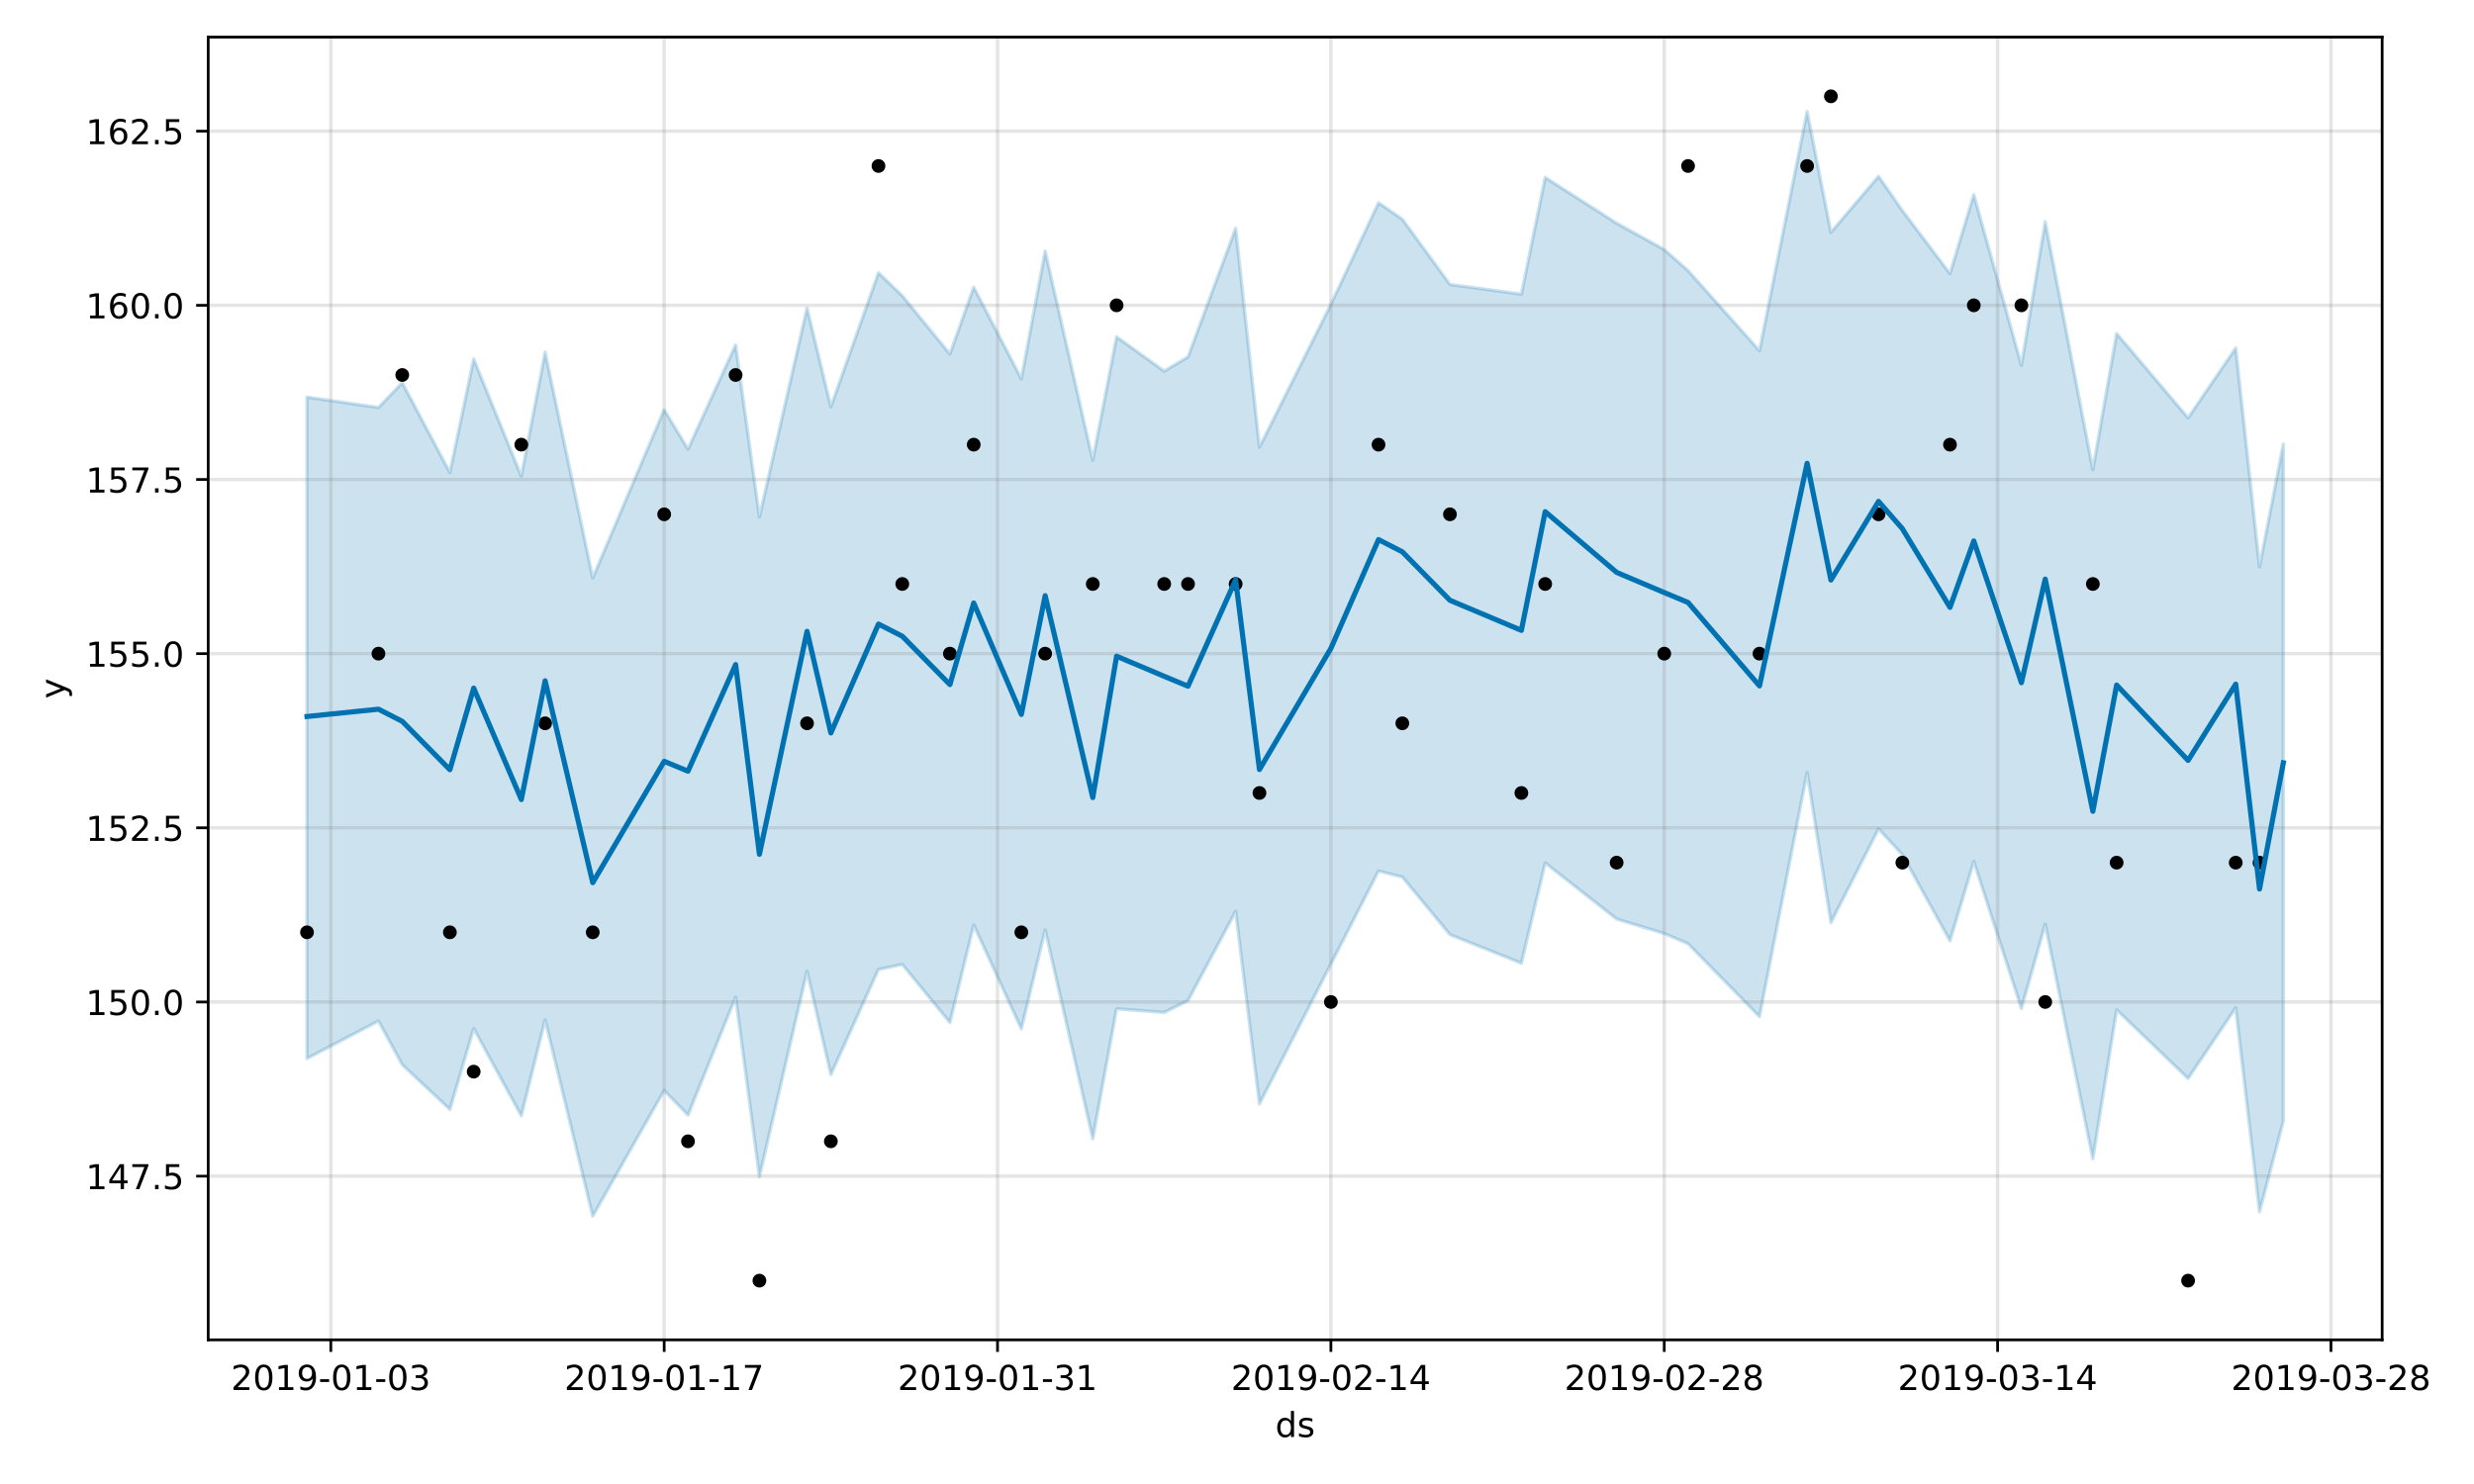
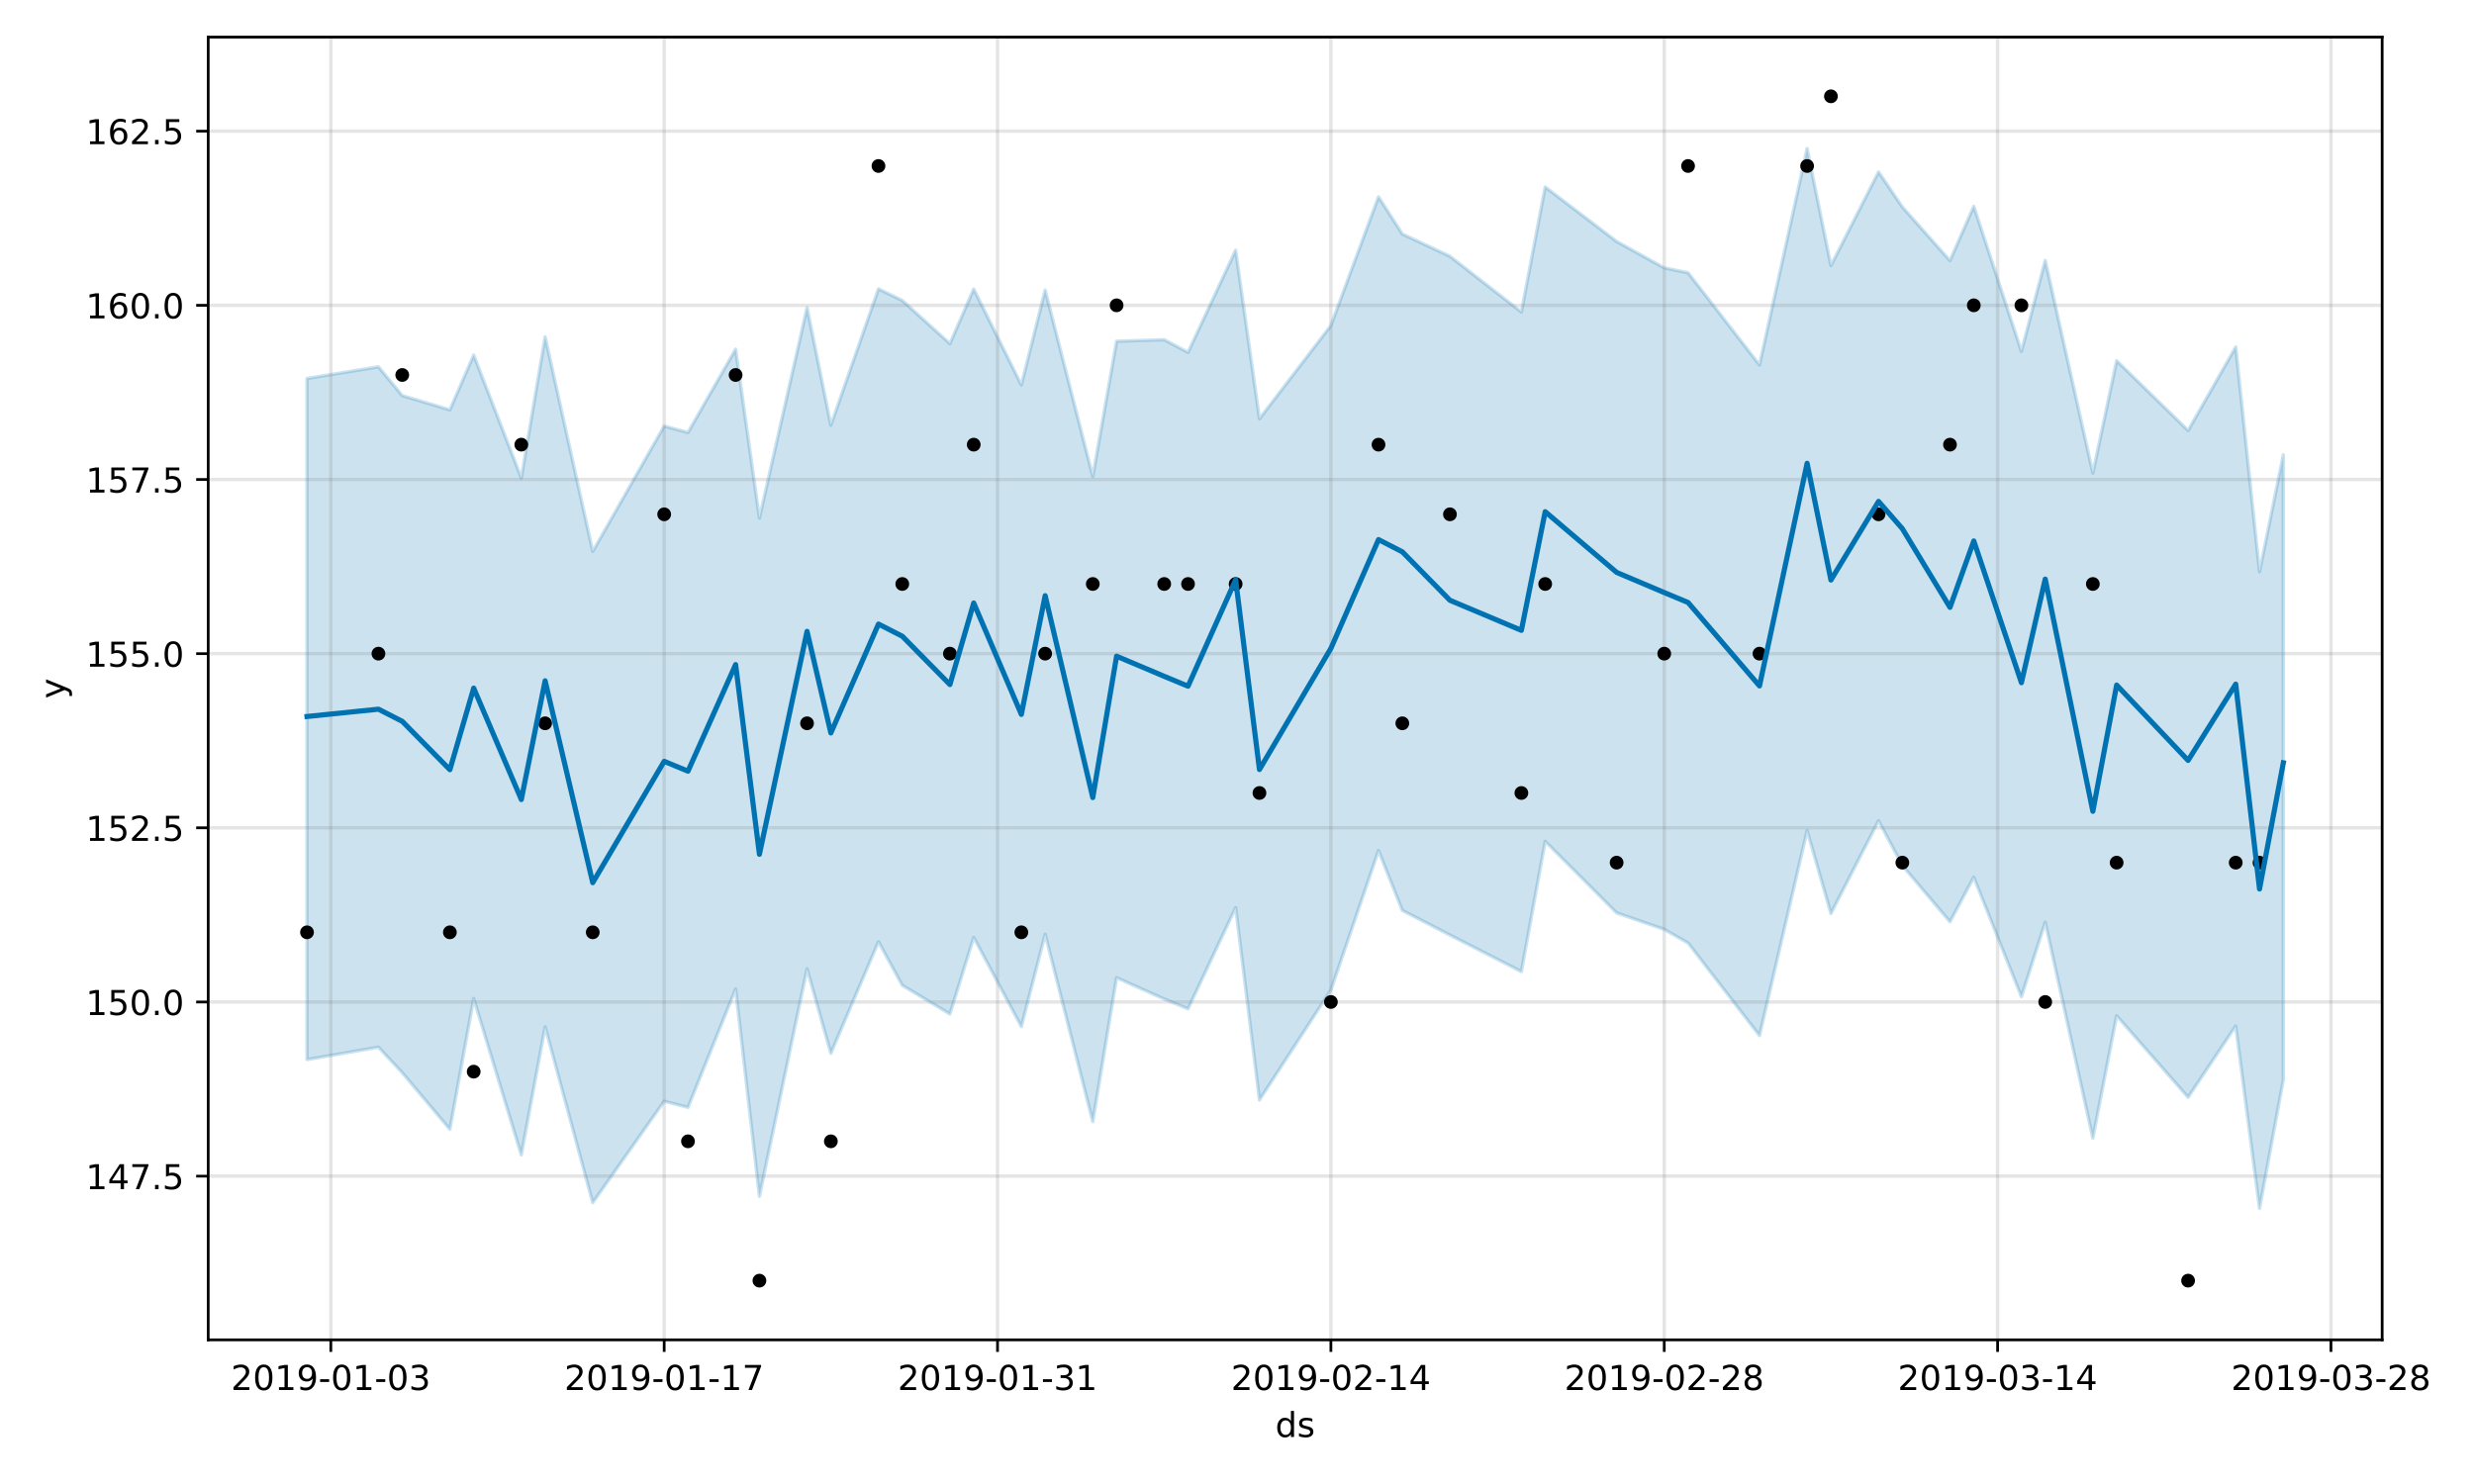
<svg xmlns="http://www.w3.org/2000/svg" xmlns:xlink="http://www.w3.org/1999/xlink" height="432pt" version="1.1" viewBox="0 0 720 432" width="720pt">
  <defs>
    <style type="text/css">
*{stroke-linecap:butt;stroke-linejoin:round;}
  </style>
  </defs>
  <g id="figure_1">
    <g id="patch_1">
      <path d="M 0 432  L 720 432  L 720 0  L 0 0  z " style="fill:#ffffff;" />
    </g>
    <g id="axes_1">
      <g id="patch_2">
        <path d="M 60.59 390.04  L 693.27 390.04  L 693.27 10.8  L 60.59 10.8  z " style="fill:#ffffff;" />
      </g>
      <g id="PolyCollection_1">
        <defs>
-           <path d="M 89.348 -316.399  L 89.348 -123.868  L 110.137 -134.765  L 117.067 -122.046  L 130.926 -109.038  L 137.856 -132.565  L 151.715 -107.191  L 158.645 -135.071  L 172.504 -77.972  L 193.293 -114.544  L 200.223 -107.393  L 214.083 -141.718  L 221.012 -89.439  L 234.872 -149.233  L 241.801 -119.183  L 255.661 -149.791  L 262.59 -151.239  L 276.45 -134.322  L 283.379 -162.714  L 297.239 -132.503  L 304.168 -161.291  L 318.028 -100.505  L 324.957 -138.327  L 338.817 -137.265  L 345.747 -140.708  L 359.606 -166.671  L 366.536 -110.653  L 387.325 -151.355  L 401.184 -178.431  L 408.114 -176.694  L 421.973 -159.921  L 442.762 -151.604  L 449.692 -180.788  L 470.481 -164.459  L 484.34 -160.237  L 491.27 -157.258  L 512.059 -136.053  L 525.918 -207.089  L 532.848 -163.437  L 546.707 -190.7  L 553.637 -183.188  L 567.496 -158.121  L 574.426 -181.217  L 588.285 -138.423  L 595.215 -162.91  L 609.075 -94.684  L 616.004 -138.008  L 636.793 -118.043  L 650.653 -138.607  L 657.582 -79.245  L 664.512 -105.623  L 664.512 -302.734  L 664.512 -302.734  L 657.582 -267.007  L 650.653 -330.679  L 636.793 -310.363  L 616.004 -334.909  L 609.075 -295.303  L 595.215 -367.425  L 588.285 -325.682  L 574.426 -375.33  L 567.496 -352.355  L 553.637 -370.701  L 546.707 -380.679  L 532.848 -364.369  L 525.918 -399.516  L 512.059 -329.924  L 491.27 -353.219  L 484.34 -359.346  L 470.481 -367.021  L 449.692 -380.342  L 442.762 -346.377  L 421.973 -349.2  L 408.114 -368.196  L 401.184 -372.969  L 387.325 -343.395  L 366.536 -301.845  L 359.606 -365.527  L 345.747 -328.109  L 338.817 -323.979  L 324.957 -333.934  L 318.028 -298.014  L 304.168 -358.898  L 297.239 -321.734  L 283.379 -348.391  L 276.45 -328.948  L 262.59 -345.892  L 255.661 -352.579  L 241.801 -313.588  L 234.872 -342.33  L 221.012 -281.526  L 214.083 -331.578  L 200.223 -301.247  L 193.293 -312.731  L 172.504 -263.769  L 158.645 -329.467  L 151.715 -293.385  L 137.856 -327.493  L 130.926 -294.458  L 117.067 -320.59  L 110.137 -313.381  L 89.348 -316.399  z " id="md6e905d0b8" style="stroke:#0072b2;stroke-opacity:0.2;" />
+           <path d="M 89.348 -321.834  L 89.348 -123.555  L 110.137 -127.157  L 117.067 -119.711  L 130.926 -103.255  L 137.856 -141.309  L 151.715 -95.815  L 158.645 -133.072  L 172.504 -81.889  L 193.293 -111.417  L 200.223 -109.634  L 214.083 -144.087  L 221.012 -83.727  L 234.872 -149.977  L 241.801 -125.369  L 255.661 -157.849  L 262.59 -145.161  L 276.45 -136.818  L 283.379 -159.115  L 297.239 -133.158  L 304.168 -160.024  L 318.028 -105.511  L 324.957 -147.381  L 338.817 -141.178  L 345.747 -138.33  L 359.606 -167.777  L 366.536 -111.789  L 387.325 -143.791  L 401.184 -184.388  L 408.114 -166.972  L 421.973 -159.801  L 442.762 -149.166  L 449.692 -187.067  L 470.481 -166.253  L 484.34 -161.441  L 491.27 -157.484  L 512.059 -130.545  L 525.918 -190.191  L 532.848 -166.07  L 546.707 -193.082  L 553.637 -180.044  L 567.496 -163.663  L 574.426 -176.615  L 588.285 -141.864  L 595.215 -163.531  L 609.075 -100.689  L 616.004 -136.311  L 636.793 -112.569  L 650.653 -133.327  L 657.582 -80.232  L 664.512 -117.671  L 664.512 -299.591  L 664.512 -299.591  L 657.582 -265.553  L 650.653 -330.979  L 636.793 -306.689  L 616.004 -326.985  L 609.075 -294.28  L 595.215 -356.189  L 588.285 -329.71  L 574.426 -371.941  L 567.496 -356.137  L 553.637 -371.743  L 546.707 -381.95  L 532.848 -354.673  L 525.918 -388.755  L 512.059 -325.764  L 491.27 -352.599  L 484.34 -354.022  L 470.481 -361.706  L 449.692 -377.572  L 442.762 -341.181  L 421.973 -357.388  L 408.114 -363.872  L 401.184 -374.698  L 387.325 -337.244  L 366.536 -310.104  L 359.606 -359.151  L 345.747 -329.432  L 338.817 -333.106  L 324.957 -332.673  L 318.028 -293.31  L 304.168 -347.55  L 297.239 -319.946  L 283.379 -347.862  L 276.45 -331.96  L 262.59 -344.528  L 255.661 -347.898  L 241.801 -308.219  L 234.872 -342.423  L 221.012 -281.179  L 214.083 -330.353  L 200.223 -306.106  L 193.293 -307.964  L 172.504 -271.488  L 158.645 -333.944  L 151.715 -292.868  L 137.856 -328.651  L 130.926 -312.693  L 117.067 -316.836  L 110.137 -325.225  L 89.348 -321.834  z " id="me1fdf5ed19" style="stroke:#0072b2;stroke-opacity:0.2;" />
        </defs>
-         <g clip-path="url(#pd1af443661)">
-           <use style="fill:#0072b2;fill-opacity:0.2;stroke:#0072b2;stroke-opacity:0.2;" x="0" xlink:href="#md6e905d0b8" y="432" />
+         <g clip-path="url(#pcb56def4db)">
+           <use style="fill:#0072b2;fill-opacity:0.2;stroke:#0072b2;stroke-opacity:0.2;" x="0" xlink:href="#me1fdf5ed19" y="432" />
        </g>
      </g>
      <g id="matplotlib.axis_1">
        <g id="xtick_1">
          <g id="line2d_1">
-             <path clip-path="url(#pd1af443661)" d="M 96.278 390.04  L 96.278 10.8  " style="fill:none;stroke:#808080;stroke-linecap:square;stroke-opacity:0.2;" />
+             <path clip-path="url(#pcb56def4db)" d="M 96.278 390.04  L 96.278 10.8  " style="fill:none;stroke:#808080;stroke-linecap:square;stroke-opacity:0.2;" />
          </g>
          <g id="line2d_2">
            <defs>
-               <path d="M 0 0  L 0 3.5  " id="m5d577ff1df" style="stroke:#000000;stroke-width:0.8;" />
-             </defs>
-             <g>
-               <use style="stroke:#000000;stroke-width:0.8;" x="96.278" xlink:href="#m5d577ff1df" y="390.04" />
+               <path d="M 0 0  L 0 3.5  " id="m08b18b4dc9" style="stroke:#000000;stroke-width:0.8;" />
+             </defs>
+             <g>
+               <use style="stroke:#000000;stroke-width:0.8;" x="96.278" xlink:href="#m08b18b4dc9" y="390.04" />
            </g>
          </g>
          <g id="text_1">
            <defs>
              <path d="M 19.188 8.297  L 53.609 8.297  L 53.609 0  L 7.328 0  L 7.328 8.297  Q 12.938 14.109 22.625 23.891  Q 32.328 33.688 34.812 36.531  Q 39.547 41.844 41.422 45.531  Q 43.312 49.219 43.312 52.781  Q 43.312 58.594 39.234 62.25  Q 35.156 65.922 28.609 65.922  Q 23.969 65.922 18.812 64.312  Q 13.672 62.703 7.812 59.422  L 7.812 69.391  Q 13.766 71.781 18.938 73  Q 24.125 74.219 28.422 74.219  Q 39.75 74.219 46.484 68.547  Q 53.219 62.891 53.219 53.422  Q 53.219 48.922 51.531 44.891  Q 49.859 40.875 45.406 35.406  Q 44.188 33.984 37.641 27.219  Q 31.109 20.453 19.188 8.297  z " id="DejaVuSans-50" />
              <path d="M 31.781 66.406  Q 24.172 66.406 20.328 58.906  Q 16.5 51.422 16.5 36.375  Q 16.5 21.391 20.328 13.891  Q 24.172 6.391 31.781 6.391  Q 39.453 6.391 43.281 13.891  Q 47.125 21.391 47.125 36.375  Q 47.125 51.422 43.281 58.906  Q 39.453 66.406 31.781 66.406  z M 31.781 74.219  Q 44.047 74.219 50.516 64.516  Q 56.984 54.828 56.984 36.375  Q 56.984 17.969 50.516 8.266  Q 44.047 -1.422 31.781 -1.422  Q 19.531 -1.422 13.062 8.266  Q 6.594 17.969 6.594 36.375  Q 6.594 54.828 13.062 64.516  Q 19.531 74.219 31.781 74.219  z " id="DejaVuSans-48" />
              <path d="M 12.406 8.297  L 28.516 8.297  L 28.516 63.922  L 10.984 60.406  L 10.984 69.391  L 28.422 72.906  L 38.281 72.906  L 38.281 8.297  L 54.391 8.297  L 54.391 0  L 12.406 0  z " id="DejaVuSans-49" />
              <path d="M 10.984 1.516  L 10.984 10.5  Q 14.703 8.734 18.5 7.812  Q 22.312 6.891 25.984 6.891  Q 35.75 6.891 40.891 13.453  Q 46.047 20.016 46.781 33.406  Q 43.953 29.203 39.594 26.953  Q 35.25 24.703 29.984 24.703  Q 19.047 24.703 12.672 31.312  Q 6.297 37.938 6.297 49.422  Q 6.297 60.641 12.938 67.422  Q 19.578 74.219 30.609 74.219  Q 43.266 74.219 49.922 64.516  Q 56.594 54.828 56.594 36.375  Q 56.594 19.141 48.406 8.859  Q 40.234 -1.422 26.422 -1.422  Q 22.703 -1.422 18.891 -0.688  Q 15.094 0.047 10.984 1.516  z M 30.609 32.422  Q 37.25 32.422 41.125 36.953  Q 45.016 41.5 45.016 49.422  Q 45.016 57.281 41.125 61.844  Q 37.25 66.406 30.609 66.406  Q 23.969 66.406 20.094 61.844  Q 16.219 57.281 16.219 49.422  Q 16.219 41.5 20.094 36.953  Q 23.969 32.422 30.609 32.422  z " id="DejaVuSans-57" />
              <path d="M 4.891 31.391  L 31.203 31.391  L 31.203 23.391  L 4.891 23.391  z " id="DejaVuSans-45" />
              <path d="M 40.578 39.312  Q 47.656 37.797 51.625 33  Q 55.609 28.219 55.609 21.188  Q 55.609 10.406 48.188 4.484  Q 40.766 -1.422 27.094 -1.422  Q 22.516 -1.422 17.656 -0.516  Q 12.797 0.391 7.625 2.203  L 7.625 11.719  Q 11.719 9.328 16.594 8.109  Q 21.484 6.891 26.812 6.891  Q 36.078 6.891 40.938 10.547  Q 45.797 14.203 45.797 21.188  Q 45.797 27.641 41.281 31.266  Q 36.766 34.906 28.719 34.906  L 20.219 34.906  L 20.219 43.016  L 29.109 43.016  Q 36.375 43.016 40.234 45.922  Q 44.094 48.828 44.094 54.297  Q 44.094 59.906 40.109 62.906  Q 36.141 65.922 28.719 65.922  Q 24.656 65.922 20.016 65.031  Q 15.375 64.156 9.812 62.312  L 9.812 71.094  Q 15.438 72.656 20.344 73.438  Q 25.25 74.219 29.594 74.219  Q 40.828 74.219 47.359 69.109  Q 53.906 64.016 53.906 55.328  Q 53.906 49.266 50.438 45.094  Q 46.969 40.922 40.578 39.312  z " id="DejaVuSans-51" />
            </defs>
            <g transform="translate(67.22006 404.6384)scale(0.1 -0.1)">
              <use xlink:href="#DejaVuSans-50" />
              <use x="63.623" xlink:href="#DejaVuSans-48" />
              <use x="127.246" xlink:href="#DejaVuSans-49" />
              <use x="190.869" xlink:href="#DejaVuSans-57" />
              <use x="254.492" xlink:href="#DejaVuSans-45" />
              <use x="290.576" xlink:href="#DejaVuSans-48" />
              <use x="354.199" xlink:href="#DejaVuSans-49" />
              <use x="417.822" xlink:href="#DejaVuSans-45" />
              <use x="453.906" xlink:href="#DejaVuSans-48" />
              <use x="517.529" xlink:href="#DejaVuSans-51" />
            </g>
          </g>
        </g>
        <g id="xtick_2">
          <g id="line2d_3">
-             <path clip-path="url(#pd1af443661)" d="M 193.293 390.04  L 193.293 10.8  " style="fill:none;stroke:#808080;stroke-linecap:square;stroke-opacity:0.2;" />
+             <path clip-path="url(#pcb56def4db)" d="M 193.293 390.04  L 193.293 10.8  " style="fill:none;stroke:#808080;stroke-linecap:square;stroke-opacity:0.2;" />
          </g>
          <g id="line2d_4">
            <g>
-               <use style="stroke:#000000;stroke-width:0.8;" x="193.293" xlink:href="#m5d577ff1df" y="390.04" />
+               <use style="stroke:#000000;stroke-width:0.8;" x="193.293" xlink:href="#m08b18b4dc9" y="390.04" />
            </g>
          </g>
          <g id="text_2">
            <defs>
              <path d="M 8.203 72.906  L 55.078 72.906  L 55.078 68.703  L 28.609 0  L 18.312 0  L 43.219 64.594  L 8.203 64.594  z " id="DejaVuSans-55" />
            </defs>
            <g transform="translate(164.2356 404.6384)scale(0.1 -0.1)">
              <use xlink:href="#DejaVuSans-50" />
              <use x="63.623" xlink:href="#DejaVuSans-48" />
              <use x="127.246" xlink:href="#DejaVuSans-49" />
              <use x="190.869" xlink:href="#DejaVuSans-57" />
              <use x="254.492" xlink:href="#DejaVuSans-45" />
              <use x="290.576" xlink:href="#DejaVuSans-48" />
              <use x="354.199" xlink:href="#DejaVuSans-49" />
              <use x="417.822" xlink:href="#DejaVuSans-45" />
              <use x="453.906" xlink:href="#DejaVuSans-49" />
              <use x="517.529" xlink:href="#DejaVuSans-55" />
            </g>
          </g>
        </g>
        <g id="xtick_3">
          <g id="line2d_5">
-             <path clip-path="url(#pd1af443661)" d="M 290.309 390.04  L 290.309 10.8  " style="fill:none;stroke:#808080;stroke-linecap:square;stroke-opacity:0.2;" />
+             <path clip-path="url(#pcb56def4db)" d="M 290.309 390.04  L 290.309 10.8  " style="fill:none;stroke:#808080;stroke-linecap:square;stroke-opacity:0.2;" />
          </g>
          <g id="line2d_6">
            <g>
-               <use style="stroke:#000000;stroke-width:0.8;" x="290.309" xlink:href="#m5d577ff1df" y="390.04" />
+               <use style="stroke:#000000;stroke-width:0.8;" x="290.309" xlink:href="#m08b18b4dc9" y="390.04" />
            </g>
          </g>
          <g id="text_3">
            <g transform="translate(261.2512 404.6384)scale(0.1 -0.1)">
              <use xlink:href="#DejaVuSans-50" />
              <use x="63.623" xlink:href="#DejaVuSans-48" />
              <use x="127.246" xlink:href="#DejaVuSans-49" />
              <use x="190.869" xlink:href="#DejaVuSans-57" />
              <use x="254.492" xlink:href="#DejaVuSans-45" />
              <use x="290.576" xlink:href="#DejaVuSans-48" />
              <use x="354.199" xlink:href="#DejaVuSans-49" />
              <use x="417.822" xlink:href="#DejaVuSans-45" />
              <use x="453.906" xlink:href="#DejaVuSans-51" />
              <use x="517.529" xlink:href="#DejaVuSans-49" />
            </g>
          </g>
        </g>
        <g id="xtick_4">
          <g id="line2d_7">
-             <path clip-path="url(#pd1af443661)" d="M 387.325 390.04  L 387.325 10.8  " style="fill:none;stroke:#808080;stroke-linecap:square;stroke-opacity:0.2;" />
+             <path clip-path="url(#pcb56def4db)" d="M 387.325 390.04  L 387.325 10.8  " style="fill:none;stroke:#808080;stroke-linecap:square;stroke-opacity:0.2;" />
          </g>
          <g id="line2d_8">
            <g>
-               <use style="stroke:#000000;stroke-width:0.8;" x="387.325" xlink:href="#m5d577ff1df" y="390.04" />
+               <use style="stroke:#000000;stroke-width:0.8;" x="387.325" xlink:href="#m08b18b4dc9" y="390.04" />
            </g>
          </g>
          <g id="text_4">
            <defs>
              <path d="M 37.797 64.312  L 12.891 25.391  L 37.797 25.391  z M 35.203 72.906  L 47.609 72.906  L 47.609 25.391  L 58.016 25.391  L 58.016 17.188  L 47.609 17.188  L 47.609 0  L 37.797 0  L 37.797 17.188  L 4.891 17.188  L 4.891 26.703  z " id="DejaVuSans-52" />
            </defs>
            <g transform="translate(358.2668 404.6384)scale(0.1 -0.1)">
              <use xlink:href="#DejaVuSans-50" />
              <use x="63.623" xlink:href="#DejaVuSans-48" />
              <use x="127.246" xlink:href="#DejaVuSans-49" />
              <use x="190.869" xlink:href="#DejaVuSans-57" />
              <use x="254.492" xlink:href="#DejaVuSans-45" />
              <use x="290.576" xlink:href="#DejaVuSans-48" />
              <use x="354.199" xlink:href="#DejaVuSans-50" />
              <use x="417.822" xlink:href="#DejaVuSans-45" />
              <use x="453.906" xlink:href="#DejaVuSans-49" />
              <use x="517.529" xlink:href="#DejaVuSans-52" />
            </g>
          </g>
        </g>
        <g id="xtick_5">
          <g id="line2d_9">
-             <path clip-path="url(#pd1af443661)" d="M 484.34 390.04  L 484.34 10.8  " style="fill:none;stroke:#808080;stroke-linecap:square;stroke-opacity:0.2;" />
+             <path clip-path="url(#pcb56def4db)" d="M 484.34 390.04  L 484.34 10.8  " style="fill:none;stroke:#808080;stroke-linecap:square;stroke-opacity:0.2;" />
          </g>
          <g id="line2d_10">
            <g>
-               <use style="stroke:#000000;stroke-width:0.8;" x="484.34" xlink:href="#m5d577ff1df" y="390.04" />
+               <use style="stroke:#000000;stroke-width:0.8;" x="484.34" xlink:href="#m08b18b4dc9" y="390.04" />
            </g>
          </g>
          <g id="text_5">
            <defs>
              <path d="M 31.781 34.625  Q 24.75 34.625 20.719 30.859  Q 16.703 27.094 16.703 20.516  Q 16.703 13.922 20.719 10.156  Q 24.75 6.391 31.781 6.391  Q 38.812 6.391 42.859 10.172  Q 46.922 13.969 46.922 20.516  Q 46.922 27.094 42.891 30.859  Q 38.875 34.625 31.781 34.625  z M 21.922 38.812  Q 15.578 40.375 12.031 44.719  Q 8.5 49.078 8.5 55.328  Q 8.5 64.062 14.719 69.141  Q 20.953 74.219 31.781 74.219  Q 42.672 74.219 48.875 69.141  Q 55.078 64.062 55.078 55.328  Q 55.078 49.078 51.531 44.719  Q 48 40.375 41.703 38.812  Q 48.828 37.156 52.797 32.312  Q 56.781 27.484 56.781 20.516  Q 56.781 9.906 50.312 4.234  Q 43.844 -1.422 31.781 -1.422  Q 19.734 -1.422 13.25 4.234  Q 6.781 9.906 6.781 20.516  Q 6.781 27.484 10.781 32.312  Q 14.797 37.156 21.922 38.812  z M 18.312 54.391  Q 18.312 48.734 21.844 45.562  Q 25.391 42.391 31.781 42.391  Q 38.141 42.391 41.719 45.562  Q 45.312 48.734 45.312 54.391  Q 45.312 60.062 41.719 63.234  Q 38.141 66.406 31.781 66.406  Q 25.391 66.406 21.844 63.234  Q 18.312 60.062 18.312 54.391  z " id="DejaVuSans-56" />
            </defs>
            <g transform="translate(455.2824 404.6384)scale(0.1 -0.1)">
              <use xlink:href="#DejaVuSans-50" />
              <use x="63.623" xlink:href="#DejaVuSans-48" />
              <use x="127.246" xlink:href="#DejaVuSans-49" />
              <use x="190.869" xlink:href="#DejaVuSans-57" />
              <use x="254.492" xlink:href="#DejaVuSans-45" />
              <use x="290.576" xlink:href="#DejaVuSans-48" />
              <use x="354.199" xlink:href="#DejaVuSans-50" />
              <use x="417.822" xlink:href="#DejaVuSans-45" />
              <use x="453.906" xlink:href="#DejaVuSans-50" />
              <use x="517.529" xlink:href="#DejaVuSans-56" />
            </g>
          </g>
        </g>
        <g id="xtick_6">
          <g id="line2d_11">
-             <path clip-path="url(#pd1af443661)" d="M 581.356 390.04  L 581.356 10.8  " style="fill:none;stroke:#808080;stroke-linecap:square;stroke-opacity:0.2;" />
+             <path clip-path="url(#pcb56def4db)" d="M 581.356 390.04  L 581.356 10.8  " style="fill:none;stroke:#808080;stroke-linecap:square;stroke-opacity:0.2;" />
          </g>
          <g id="line2d_12">
            <g>
-               <use style="stroke:#000000;stroke-width:0.8;" x="581.356" xlink:href="#m5d577ff1df" y="390.04" />
+               <use style="stroke:#000000;stroke-width:0.8;" x="581.356" xlink:href="#m08b18b4dc9" y="390.04" />
            </g>
          </g>
          <g id="text_6">
            <g transform="translate(552.298 404.6384)scale(0.1 -0.1)">
              <use xlink:href="#DejaVuSans-50" />
              <use x="63.623" xlink:href="#DejaVuSans-48" />
              <use x="127.246" xlink:href="#DejaVuSans-49" />
              <use x="190.869" xlink:href="#DejaVuSans-57" />
              <use x="254.492" xlink:href="#DejaVuSans-45" />
              <use x="290.576" xlink:href="#DejaVuSans-48" />
              <use x="354.199" xlink:href="#DejaVuSans-51" />
              <use x="417.822" xlink:href="#DejaVuSans-45" />
              <use x="453.906" xlink:href="#DejaVuSans-49" />
              <use x="517.529" xlink:href="#DejaVuSans-52" />
            </g>
          </g>
        </g>
        <g id="xtick_7">
          <g id="line2d_13">
-             <path clip-path="url(#pd1af443661)" d="M 678.371 390.04  L 678.371 10.8  " style="fill:none;stroke:#808080;stroke-linecap:square;stroke-opacity:0.2;" />
+             <path clip-path="url(#pcb56def4db)" d="M 678.371 390.04  L 678.371 10.8  " style="fill:none;stroke:#808080;stroke-linecap:square;stroke-opacity:0.2;" />
          </g>
          <g id="line2d_14">
            <g>
-               <use style="stroke:#000000;stroke-width:0.8;" x="678.371" xlink:href="#m5d577ff1df" y="390.04" />
+               <use style="stroke:#000000;stroke-width:0.8;" x="678.371" xlink:href="#m08b18b4dc9" y="390.04" />
            </g>
          </g>
          <g id="text_7">
            <g transform="translate(649.3136 404.6384)scale(0.1 -0.1)">
              <use xlink:href="#DejaVuSans-50" />
              <use x="63.623" xlink:href="#DejaVuSans-48" />
              <use x="127.246" xlink:href="#DejaVuSans-49" />
              <use x="190.869" xlink:href="#DejaVuSans-57" />
              <use x="254.492" xlink:href="#DejaVuSans-45" />
              <use x="290.576" xlink:href="#DejaVuSans-48" />
              <use x="354.199" xlink:href="#DejaVuSans-51" />
              <use x="417.822" xlink:href="#DejaVuSans-45" />
              <use x="453.906" xlink:href="#DejaVuSans-50" />
              <use x="517.529" xlink:href="#DejaVuSans-56" />
            </g>
          </g>
        </g>
        <g id="text_8">
          <defs>
            <path d="M 45.406 46.391  L 45.406 75.984  L 54.391 75.984  L 54.391 0  L 45.406 0  L 45.406 8.203  Q 42.578 3.328 38.25 0.953  Q 33.938 -1.422 27.875 -1.422  Q 17.969 -1.422 11.734 6.484  Q 5.516 14.406 5.516 27.297  Q 5.516 40.188 11.734 48.094  Q 17.969 56 27.875 56  Q 33.938 56 38.25 53.625  Q 42.578 51.266 45.406 46.391  z M 14.797 27.297  Q 14.797 17.391 18.875 11.75  Q 22.953 6.109 30.078 6.109  Q 37.203 6.109 41.297 11.75  Q 45.406 17.391 45.406 27.297  Q 45.406 37.203 41.297 42.844  Q 37.203 48.484 30.078 48.484  Q 22.953 48.484 18.875 42.844  Q 14.797 37.203 14.797 27.297  z " id="DejaVuSans-100" />
            <path d="M 44.281 53.078  L 44.281 44.578  Q 40.484 46.531 36.375 47.5  Q 32.281 48.484 27.875 48.484  Q 21.188 48.484 17.844 46.438  Q 14.5 44.391 14.5 40.281  Q 14.5 37.156 16.891 35.375  Q 19.281 33.594 26.516 31.984  L 29.594 31.297  Q 39.156 29.25 43.188 25.516  Q 47.219 21.781 47.219 15.094  Q 47.219 7.469 41.188 3.016  Q 35.156 -1.422 24.609 -1.422  Q 20.219 -1.422 15.453 -0.562  Q 10.688 0.297 5.422 2  L 5.422 11.281  Q 10.406 8.688 15.234 7.391  Q 20.062 6.109 24.812 6.109  Q 31.156 6.109 34.562 8.281  Q 37.984 10.453 37.984 14.406  Q 37.984 18.062 35.516 20.016  Q 33.062 21.969 24.703 23.781  L 21.578 24.516  Q 13.234 26.266 9.516 29.906  Q 5.812 33.547 5.812 39.891  Q 5.812 47.609 11.281 51.797  Q 16.75 56 26.812 56  Q 31.781 56 36.172 55.266  Q 40.578 54.547 44.281 53.078  z " id="DejaVuSans-115" />
          </defs>
          <g transform="translate(371.1512 418.3166)scale(0.1 -0.1)">
            <use xlink:href="#DejaVuSans-100" />
            <use x="63.477" xlink:href="#DejaVuSans-115" />
          </g>
        </g>
      </g>
      <g id="matplotlib.axis_2">
        <g id="ytick_1">
          <g id="line2d_15">
-             <path clip-path="url(#pd1af443661)" d="M 60.59 342.381  L 693.27 342.381  " style="fill:none;stroke:#808080;stroke-linecap:square;stroke-opacity:0.2;" />
+             <path clip-path="url(#pcb56def4db)" d="M 60.59 342.381  L 693.27 342.381  " style="fill:none;stroke:#808080;stroke-linecap:square;stroke-opacity:0.2;" />
          </g>
          <g id="line2d_16">
            <defs>
-               <path d="M 0 0  L -3.5 0  " id="medc1bf6177" style="stroke:#000000;stroke-width:0.8;" />
-             </defs>
-             <g>
-               <use style="stroke:#000000;stroke-width:0.8;" x="60.59" xlink:href="#medc1bf6177" y="342.381" />
+               <path d="M 0 0  L -3.5 0  " id="m9a78933d19" style="stroke:#000000;stroke-width:0.8;" />
+             </defs>
+             <g>
+               <use style="stroke:#000000;stroke-width:0.8;" x="60.59" xlink:href="#m9a78933d19" y="342.381" />
            </g>
          </g>
          <g id="text_9">
            <defs>
              <path d="M 10.688 12.406  L 21 12.406  L 21 0  L 10.688 0  z " id="DejaVuSans-46" />
              <path d="M 10.797 72.906  L 49.516 72.906  L 49.516 64.594  L 19.828 64.594  L 19.828 46.734  Q 21.969 47.469 24.109 47.828  Q 26.266 48.188 28.422 48.188  Q 40.625 48.188 47.75 41.5  Q 54.891 34.812 54.891 23.391  Q 54.891 11.625 47.562 5.094  Q 40.234 -1.422 26.906 -1.422  Q 22.312 -1.422 17.547 -0.641  Q 12.797 0.141 7.719 1.703  L 7.719 11.625  Q 12.109 9.234 16.797 8.062  Q 21.484 6.891 26.703 6.891  Q 35.156 6.891 40.078 11.328  Q 45.016 15.766 45.016 23.391  Q 45.016 31 40.078 35.438  Q 35.156 39.891 26.703 39.891  Q 22.75 39.891 18.812 39.016  Q 14.891 38.141 10.797 36.281  z " id="DejaVuSans-53" />
            </defs>
            <g transform="translate(24.96187 346.1807)scale(0.1 -0.1)">
              <use xlink:href="#DejaVuSans-49" />
              <use x="63.623" xlink:href="#DejaVuSans-52" />
              <use x="127.246" xlink:href="#DejaVuSans-55" />
              <use x="190.869" xlink:href="#DejaVuSans-46" />
              <use x="222.656" xlink:href="#DejaVuSans-53" />
            </g>
          </g>
        </g>
        <g id="ytick_2">
          <g id="line2d_17">
-             <path clip-path="url(#pd1af443661)" d="M 60.59 291.681  L 693.27 291.681  " style="fill:none;stroke:#808080;stroke-linecap:square;stroke-opacity:0.2;" />
+             <path clip-path="url(#pcb56def4db)" d="M 60.59 291.681  L 693.27 291.681  " style="fill:none;stroke:#808080;stroke-linecap:square;stroke-opacity:0.2;" />
          </g>
          <g id="line2d_18">
            <g>
-               <use style="stroke:#000000;stroke-width:0.8;" x="60.59" xlink:href="#medc1bf6177" y="291.681" />
+               <use style="stroke:#000000;stroke-width:0.8;" x="60.59" xlink:href="#m9a78933d19" y="291.681" />
            </g>
          </g>
          <g id="text_10">
            <g transform="translate(24.96187 295.4802)scale(0.1 -0.1)">
              <use xlink:href="#DejaVuSans-49" />
              <use x="63.623" xlink:href="#DejaVuSans-53" />
              <use x="127.246" xlink:href="#DejaVuSans-48" />
              <use x="190.869" xlink:href="#DejaVuSans-46" />
              <use x="222.656" xlink:href="#DejaVuSans-48" />
            </g>
          </g>
        </g>
        <g id="ytick_3">
          <g id="line2d_19">
-             <path clip-path="url(#pd1af443661)" d="M 60.59 240.98  L 693.27 240.98  " style="fill:none;stroke:#808080;stroke-linecap:square;stroke-opacity:0.2;" />
+             <path clip-path="url(#pcb56def4db)" d="M 60.59 240.98  L 693.27 240.98  " style="fill:none;stroke:#808080;stroke-linecap:square;stroke-opacity:0.2;" />
          </g>
          <g id="line2d_20">
            <g>
-               <use style="stroke:#000000;stroke-width:0.8;" x="60.59" xlink:href="#medc1bf6177" y="240.98" />
+               <use style="stroke:#000000;stroke-width:0.8;" x="60.59" xlink:href="#m9a78933d19" y="240.98" />
            </g>
          </g>
          <g id="text_11">
            <g transform="translate(24.96187 244.7796)scale(0.1 -0.1)">
              <use xlink:href="#DejaVuSans-49" />
              <use x="63.623" xlink:href="#DejaVuSans-53" />
              <use x="127.246" xlink:href="#DejaVuSans-50" />
              <use x="190.869" xlink:href="#DejaVuSans-46" />
              <use x="222.656" xlink:href="#DejaVuSans-53" />
            </g>
          </g>
        </g>
        <g id="ytick_4">
          <g id="line2d_21">
-             <path clip-path="url(#pd1af443661)" d="M 60.59 190.28  L 693.27 190.28  " style="fill:none;stroke:#808080;stroke-linecap:square;stroke-opacity:0.2;" />
+             <path clip-path="url(#pcb56def4db)" d="M 60.59 190.28  L 693.27 190.28  " style="fill:none;stroke:#808080;stroke-linecap:square;stroke-opacity:0.2;" />
          </g>
          <g id="line2d_22">
            <g>
-               <use style="stroke:#000000;stroke-width:0.8;" x="60.59" xlink:href="#medc1bf6177" y="190.28" />
+               <use style="stroke:#000000;stroke-width:0.8;" x="60.59" xlink:href="#m9a78933d19" y="190.28" />
            </g>
          </g>
          <g id="text_12">
            <g transform="translate(24.96187 194.0791)scale(0.1 -0.1)">
              <use xlink:href="#DejaVuSans-49" />
              <use x="63.623" xlink:href="#DejaVuSans-53" />
              <use x="127.246" xlink:href="#DejaVuSans-53" />
              <use x="190.869" xlink:href="#DejaVuSans-46" />
              <use x="222.656" xlink:href="#DejaVuSans-48" />
            </g>
          </g>
        </g>
        <g id="ytick_5">
          <g id="line2d_23">
-             <path clip-path="url(#pd1af443661)" d="M 60.59 139.579  L 693.27 139.579  " style="fill:none;stroke:#808080;stroke-linecap:square;stroke-opacity:0.2;" />
+             <path clip-path="url(#pcb56def4db)" d="M 60.59 139.579  L 693.27 139.579  " style="fill:none;stroke:#808080;stroke-linecap:square;stroke-opacity:0.2;" />
          </g>
          <g id="line2d_24">
            <g>
-               <use style="stroke:#000000;stroke-width:0.8;" x="60.59" xlink:href="#medc1bf6177" y="139.579" />
+               <use style="stroke:#000000;stroke-width:0.8;" x="60.59" xlink:href="#m9a78933d19" y="139.579" />
            </g>
          </g>
          <g id="text_13">
            <g transform="translate(24.96187 143.3786)scale(0.1 -0.1)">
              <use xlink:href="#DejaVuSans-49" />
              <use x="63.623" xlink:href="#DejaVuSans-53" />
              <use x="127.246" xlink:href="#DejaVuSans-55" />
              <use x="190.869" xlink:href="#DejaVuSans-46" />
              <use x="222.656" xlink:href="#DejaVuSans-53" />
            </g>
          </g>
        </g>
        <g id="ytick_6">
          <g id="line2d_25">
-             <path clip-path="url(#pd1af443661)" d="M 60.59 88.879  L 693.27 88.879  " style="fill:none;stroke:#808080;stroke-linecap:square;stroke-opacity:0.2;" />
+             <path clip-path="url(#pcb56def4db)" d="M 60.59 88.879  L 693.27 88.879  " style="fill:none;stroke:#808080;stroke-linecap:square;stroke-opacity:0.2;" />
          </g>
          <g id="line2d_26">
            <g>
-               <use style="stroke:#000000;stroke-width:0.8;" x="60.59" xlink:href="#medc1bf6177" y="88.879" />
+               <use style="stroke:#000000;stroke-width:0.8;" x="60.59" xlink:href="#m9a78933d19" y="88.879" />
            </g>
          </g>
          <g id="text_14">
            <defs>
              <path d="M 33.016 40.375  Q 26.375 40.375 22.484 35.828  Q 18.609 31.297 18.609 23.391  Q 18.609 15.531 22.484 10.953  Q 26.375 6.391 33.016 6.391  Q 39.656 6.391 43.531 10.953  Q 47.406 15.531 47.406 23.391  Q 47.406 31.297 43.531 35.828  Q 39.656 40.375 33.016 40.375  z M 52.594 71.297  L 52.594 62.312  Q 48.875 64.062 45.094 64.984  Q 41.312 65.922 37.594 65.922  Q 27.828 65.922 22.672 59.328  Q 17.531 52.734 16.797 39.406  Q 19.672 43.656 24.016 45.922  Q 28.375 48.188 33.594 48.188  Q 44.578 48.188 50.953 41.516  Q 57.328 34.859 57.328 23.391  Q 57.328 12.156 50.688 5.359  Q 44.047 -1.422 33.016 -1.422  Q 20.359 -1.422 13.672 8.266  Q 6.984 17.969 6.984 36.375  Q 6.984 53.656 15.188 63.938  Q 23.391 74.219 37.203 74.219  Q 40.922 74.219 44.703 73.484  Q 48.484 72.75 52.594 71.297  z " id="DejaVuSans-54" />
            </defs>
            <g transform="translate(24.96187 92.67804)scale(0.1 -0.1)">
              <use xlink:href="#DejaVuSans-49" />
              <use x="63.623" xlink:href="#DejaVuSans-54" />
              <use x="127.246" xlink:href="#DejaVuSans-48" />
              <use x="190.869" xlink:href="#DejaVuSans-46" />
              <use x="222.656" xlink:href="#DejaVuSans-48" />
            </g>
          </g>
        </g>
        <g id="ytick_7">
          <g id="line2d_27">
-             <path clip-path="url(#pd1af443661)" d="M 60.59 38.178  L 693.27 38.178  " style="fill:none;stroke:#808080;stroke-linecap:square;stroke-opacity:0.2;" />
+             <path clip-path="url(#pcb56def4db)" d="M 60.59 38.178  L 693.27 38.178  " style="fill:none;stroke:#808080;stroke-linecap:square;stroke-opacity:0.2;" />
          </g>
          <g id="line2d_28">
            <g>
-               <use style="stroke:#000000;stroke-width:0.8;" x="60.59" xlink:href="#medc1bf6177" y="38.178" />
+               <use style="stroke:#000000;stroke-width:0.8;" x="60.59" xlink:href="#m9a78933d19" y="38.178" />
            </g>
          </g>
          <g id="text_15">
            <g transform="translate(24.96187 41.97751)scale(0.1 -0.1)">
              <use xlink:href="#DejaVuSans-49" />
              <use x="63.623" xlink:href="#DejaVuSans-54" />
              <use x="127.246" xlink:href="#DejaVuSans-50" />
              <use x="190.869" xlink:href="#DejaVuSans-46" />
              <use x="222.656" xlink:href="#DejaVuSans-53" />
            </g>
          </g>
        </g>
        <g id="text_16">
          <defs>
            <path d="M 32.172 -5.078  Q 28.375 -14.844 24.75 -17.812  Q 21.141 -20.797 15.094 -20.797  L 7.906 -20.797  L 7.906 -13.281  L 13.188 -13.281  Q 16.891 -13.281 18.938 -11.516  Q 21 -9.766 23.484 -3.219  L 25.094 0.875  L 2.984 54.688  L 12.5 54.688  L 29.594 11.922  L 46.688 54.688  L 56.203 54.688  z " id="DejaVuSans-121" />
          </defs>
          <g transform="translate(18.88219 203.3794)rotate(-90)scale(0.1 -0.1)">
            <use xlink:href="#DejaVuSans-121" />
          </g>
        </g>
      </g>
      <g id="line2d_29">
        <defs>
-           <path d="M 0 1.5  C 0.398 1.5 0.779 1.342 1.061 1.061  C 1.342 0.779 1.5 0.398 1.5 0  C 1.5 -0.398 1.342 -0.779 1.061 -1.061  C 0.779 -1.342 0.398 -1.5 0 -1.5  C -0.398 -1.5 -0.779 -1.342 -1.061 -1.061  C -1.342 -0.779 -1.5 -0.398 -1.5 0  C -1.5 0.398 -1.342 0.779 -1.061 1.061  C -0.779 1.342 -0.398 1.5 0 1.5  z " id="m2bf9a06476" style="stroke:#000000;" />
+           <path d="M 0 1.5  C 0.398 1.5 0.779 1.342 1.061 1.061  C 1.342 0.779 1.5 0.398 1.5 0  C 1.5 -0.398 1.342 -0.779 1.061 -1.061  C 0.779 -1.342 0.398 -1.5 0 -1.5  C -0.398 -1.5 -0.779 -1.342 -1.061 -1.061  C -1.342 -0.779 -1.5 -0.398 -1.5 0  C -1.5 0.398 -1.342 0.779 -1.061 1.061  C -0.779 1.342 -0.398 1.5 0 1.5  z " id="ma8f6e95466" style="stroke:#000000;" />
        </defs>
-         <g clip-path="url(#pd1af443661)">
-           <use style="stroke:#000000;" x="89.348" xlink:href="#m2bf9a06476" y="271.401" />
-           <use style="stroke:#000000;" x="110.137" xlink:href="#m2bf9a06476" y="190.28" />
-           <use style="stroke:#000000;" x="117.067" xlink:href="#m2bf9a06476" y="109.159" />
-           <use style="stroke:#000000;" x="130.926" xlink:href="#m2bf9a06476" y="271.401" />
-           <use style="stroke:#000000;" x="137.856" xlink:href="#m2bf9a06476" y="311.961" />
-           <use style="stroke:#000000;" x="151.715" xlink:href="#m2bf9a06476" y="129.439" />
-           <use style="stroke:#000000;" x="158.645" xlink:href="#m2bf9a06476" y="210.56" />
-           <use style="stroke:#000000;" x="172.504" xlink:href="#m2bf9a06476" y="271.401" />
-           <use style="stroke:#000000;" x="193.293" xlink:href="#m2bf9a06476" y="149.719" />
-           <use style="stroke:#000000;" x="200.223" xlink:href="#m2bf9a06476" y="332.241" />
-           <use style="stroke:#000000;" x="214.083" xlink:href="#m2bf9a06476" y="109.159" />
-           <use style="stroke:#000000;" x="221.012" xlink:href="#m2bf9a06476" y="372.802" />
-           <use style="stroke:#000000;" x="234.872" xlink:href="#m2bf9a06476" y="210.56" />
-           <use style="stroke:#000000;" x="241.801" xlink:href="#m2bf9a06476" y="332.241" />
-           <use style="stroke:#000000;" x="255.661" xlink:href="#m2bf9a06476" y="48.318" />
-           <use style="stroke:#000000;" x="262.59" xlink:href="#m2bf9a06476" y="170" />
-           <use style="stroke:#000000;" x="276.45" xlink:href="#m2bf9a06476" y="190.28" />
-           <use style="stroke:#000000;" x="283.379" xlink:href="#m2bf9a06476" y="129.439" />
-           <use style="stroke:#000000;" x="297.239" xlink:href="#m2bf9a06476" y="271.401" />
-           <use style="stroke:#000000;" x="304.168" xlink:href="#m2bf9a06476" y="190.28" />
-           <use style="stroke:#000000;" x="318.028" xlink:href="#m2bf9a06476" y="170" />
-           <use style="stroke:#000000;" x="324.957" xlink:href="#m2bf9a06476" y="88.879" />
-           <use style="stroke:#000000;" x="338.817" xlink:href="#m2bf9a06476" y="170" />
-           <use style="stroke:#000000;" x="345.747" xlink:href="#m2bf9a06476" y="170" />
-           <use style="stroke:#000000;" x="359.606" xlink:href="#m2bf9a06476" y="170" />
-           <use style="stroke:#000000;" x="366.536" xlink:href="#m2bf9a06476" y="230.84" />
-           <use style="stroke:#000000;" x="387.325" xlink:href="#m2bf9a06476" y="291.681" />
-           <use style="stroke:#000000;" x="401.184" xlink:href="#m2bf9a06476" y="129.439" />
-           <use style="stroke:#000000;" x="408.114" xlink:href="#m2bf9a06476" y="210.56" />
-           <use style="stroke:#000000;" x="421.973" xlink:href="#m2bf9a06476" y="149.719" />
-           <use style="stroke:#000000;" x="442.762" xlink:href="#m2bf9a06476" y="230.84" />
-           <use style="stroke:#000000;" x="449.692" xlink:href="#m2bf9a06476" y="170" />
-           <use style="stroke:#000000;" x="470.481" xlink:href="#m2bf9a06476" y="251.121" />
-           <use style="stroke:#000000;" x="484.34" xlink:href="#m2bf9a06476" y="190.28" />
-           <use style="stroke:#000000;" x="491.27" xlink:href="#m2bf9a06476" y="48.318" />
-           <use style="stroke:#000000;" x="512.059" xlink:href="#m2bf9a06476" y="190.28" />
-           <use style="stroke:#000000;" x="525.918" xlink:href="#m2bf9a06476" y="48.318" />
-           <use style="stroke:#000000;" x="532.848" xlink:href="#m2bf9a06476" y="28.038" />
-           <use style="stroke:#000000;" x="546.707" xlink:href="#m2bf9a06476" y="149.719" />
-           <use style="stroke:#000000;" x="553.637" xlink:href="#m2bf9a06476" y="251.121" />
-           <use style="stroke:#000000;" x="567.496" xlink:href="#m2bf9a06476" y="129.439" />
-           <use style="stroke:#000000;" x="574.426" xlink:href="#m2bf9a06476" y="88.879" />
-           <use style="stroke:#000000;" x="588.285" xlink:href="#m2bf9a06476" y="88.879" />
-           <use style="stroke:#000000;" x="595.215" xlink:href="#m2bf9a06476" y="291.681" />
-           <use style="stroke:#000000;" x="609.075" xlink:href="#m2bf9a06476" y="170" />
-           <use style="stroke:#000000;" x="616.004" xlink:href="#m2bf9a06476" y="251.121" />
-           <use style="stroke:#000000;" x="636.793" xlink:href="#m2bf9a06476" y="372.802" />
-           <use style="stroke:#000000;" x="650.653" xlink:href="#m2bf9a06476" y="251.121" />
-           <use style="stroke:#000000;" x="657.582" xlink:href="#m2bf9a06476" y="251.121" />
+         <g clip-path="url(#pcb56def4db)">
+           <use style="stroke:#000000;" x="89.348" xlink:href="#ma8f6e95466" y="271.401" />
+           <use style="stroke:#000000;" x="110.137" xlink:href="#ma8f6e95466" y="190.28" />
+           <use style="stroke:#000000;" x="117.067" xlink:href="#ma8f6e95466" y="109.159" />
+           <use style="stroke:#000000;" x="130.926" xlink:href="#ma8f6e95466" y="271.401" />
+           <use style="stroke:#000000;" x="137.856" xlink:href="#ma8f6e95466" y="311.961" />
+           <use style="stroke:#000000;" x="151.715" xlink:href="#ma8f6e95466" y="129.439" />
+           <use style="stroke:#000000;" x="158.645" xlink:href="#ma8f6e95466" y="210.56" />
+           <use style="stroke:#000000;" x="172.504" xlink:href="#ma8f6e95466" y="271.401" />
+           <use style="stroke:#000000;" x="193.293" xlink:href="#ma8f6e95466" y="149.719" />
+           <use style="stroke:#000000;" x="200.223" xlink:href="#ma8f6e95466" y="332.241" />
+           <use style="stroke:#000000;" x="214.083" xlink:href="#ma8f6e95466" y="109.159" />
+           <use style="stroke:#000000;" x="221.012" xlink:href="#ma8f6e95466" y="372.802" />
+           <use style="stroke:#000000;" x="234.872" xlink:href="#ma8f6e95466" y="210.56" />
+           <use style="stroke:#000000;" x="241.801" xlink:href="#ma8f6e95466" y="332.241" />
+           <use style="stroke:#000000;" x="255.661" xlink:href="#ma8f6e95466" y="48.318" />
+           <use style="stroke:#000000;" x="262.59" xlink:href="#ma8f6e95466" y="170" />
+           <use style="stroke:#000000;" x="276.45" xlink:href="#ma8f6e95466" y="190.28" />
+           <use style="stroke:#000000;" x="283.379" xlink:href="#ma8f6e95466" y="129.439" />
+           <use style="stroke:#000000;" x="297.239" xlink:href="#ma8f6e95466" y="271.401" />
+           <use style="stroke:#000000;" x="304.168" xlink:href="#ma8f6e95466" y="190.28" />
+           <use style="stroke:#000000;" x="318.028" xlink:href="#ma8f6e95466" y="170" />
+           <use style="stroke:#000000;" x="324.957" xlink:href="#ma8f6e95466" y="88.879" />
+           <use style="stroke:#000000;" x="338.817" xlink:href="#ma8f6e95466" y="170" />
+           <use style="stroke:#000000;" x="345.747" xlink:href="#ma8f6e95466" y="170" />
+           <use style="stroke:#000000;" x="359.606" xlink:href="#ma8f6e95466" y="170" />
+           <use style="stroke:#000000;" x="366.536" xlink:href="#ma8f6e95466" y="230.84" />
+           <use style="stroke:#000000;" x="387.325" xlink:href="#ma8f6e95466" y="291.681" />
+           <use style="stroke:#000000;" x="401.184" xlink:href="#ma8f6e95466" y="129.439" />
+           <use style="stroke:#000000;" x="408.114" xlink:href="#ma8f6e95466" y="210.56" />
+           <use style="stroke:#000000;" x="421.973" xlink:href="#ma8f6e95466" y="149.719" />
+           <use style="stroke:#000000;" x="442.762" xlink:href="#ma8f6e95466" y="230.84" />
+           <use style="stroke:#000000;" x="449.692" xlink:href="#ma8f6e95466" y="170" />
+           <use style="stroke:#000000;" x="470.481" xlink:href="#ma8f6e95466" y="251.121" />
+           <use style="stroke:#000000;" x="484.34" xlink:href="#ma8f6e95466" y="190.28" />
+           <use style="stroke:#000000;" x="491.27" xlink:href="#ma8f6e95466" y="48.318" />
+           <use style="stroke:#000000;" x="512.059" xlink:href="#ma8f6e95466" y="190.28" />
+           <use style="stroke:#000000;" x="525.918" xlink:href="#ma8f6e95466" y="48.318" />
+           <use style="stroke:#000000;" x="532.848" xlink:href="#ma8f6e95466" y="28.038" />
+           <use style="stroke:#000000;" x="546.707" xlink:href="#ma8f6e95466" y="149.719" />
+           <use style="stroke:#000000;" x="553.637" xlink:href="#ma8f6e95466" y="251.121" />
+           <use style="stroke:#000000;" x="567.496" xlink:href="#ma8f6e95466" y="129.439" />
+           <use style="stroke:#000000;" x="574.426" xlink:href="#ma8f6e95466" y="88.879" />
+           <use style="stroke:#000000;" x="588.285" xlink:href="#ma8f6e95466" y="88.879" />
+           <use style="stroke:#000000;" x="595.215" xlink:href="#ma8f6e95466" y="291.681" />
+           <use style="stroke:#000000;" x="609.075" xlink:href="#ma8f6e95466" y="170" />
+           <use style="stroke:#000000;" x="616.004" xlink:href="#ma8f6e95466" y="251.121" />
+           <use style="stroke:#000000;" x="636.793" xlink:href="#ma8f6e95466" y="372.802" />
+           <use style="stroke:#000000;" x="650.653" xlink:href="#ma8f6e95466" y="251.121" />
+           <use style="stroke:#000000;" x="657.582" xlink:href="#ma8f6e95466" y="251.121" />
        </g>
      </g>
      <g id="line2d_30">
-         <path clip-path="url(#pd1af443661)" d="M 89.348 208.576  L 110.137 206.447  L 117.067 209.986  L 130.926 224.058  L 137.856 200.315  L 151.715 232.748  L 158.645 198.186  L 172.504 256.948  L 193.293 221.629  L 200.223 224.488  L 214.083 193.465  L 221.012 248.688  L 234.872 183.795  L 241.801 213.368  L 255.661 181.666  L 262.59 185.204  L 276.45 199.277  L 283.379 175.534  L 297.239 207.969  L 304.168 173.408  L 318.028 232.172  L 324.957 191.022  L 338.817 196.88  L 345.747 199.753  L 359.606 168.767  L 366.536 224.009  L 387.325 188.746  L 401.184 157.081  L 408.114 160.639  L 421.973 174.75  L 442.762 183.498  L 449.692 148.955  L 470.481 166.625  L 484.34 172.495  L 491.27 175.385  L 512.059 199.676  L 525.918 134.871  L 532.848 168.85  L 546.707 145.959  L 553.637 153.91  L 567.496 176.806  L 574.426 157.475  L 588.285 198.732  L 595.215 168.582  L 609.075 236.168  L 616.004 199.429  L 636.793 221.355  L 650.653 199.156  L 657.582 258.791  L 664.512 222.052  " style="fill:none;stroke:#0072b2;stroke-linecap:square;stroke-width:1.5;" />
+         <path clip-path="url(#pcb56def4db)" d="M 89.348 208.576  L 110.137 206.447  L 117.067 209.986  L 130.926 224.058  L 137.856 200.315  L 151.715 232.748  L 158.645 198.186  L 172.504 256.948  L 193.293 221.629  L 200.223 224.488  L 214.083 193.465  L 221.012 248.688  L 234.872 183.795  L 241.801 213.368  L 255.661 181.666  L 262.59 185.204  L 276.45 199.277  L 283.379 175.534  L 297.239 207.969  L 304.168 173.408  L 318.028 232.172  L 324.957 191.022  L 338.817 196.88  L 345.747 199.753  L 359.606 168.767  L 366.536 224.009  L 387.325 188.746  L 401.184 157.081  L 408.114 160.639  L 421.973 174.75  L 442.762 183.498  L 449.692 148.955  L 470.481 166.625  L 484.34 172.495  L 491.27 175.385  L 512.059 199.676  L 525.918 134.871  L 532.848 168.85  L 546.707 145.959  L 553.637 153.91  L 567.496 176.806  L 574.426 157.475  L 588.285 198.732  L 595.215 168.582  L 609.075 236.168  L 616.004 199.429  L 636.793 221.355  L 650.653 199.156  L 657.582 258.791  L 664.512 222.052  " style="fill:none;stroke:#0072b2;stroke-linecap:square;stroke-width:1.5;" />
      </g>
      <g id="patch_3">
        <path d="M 60.59 390.04  L 60.59 10.8  " style="fill:none;stroke:#000000;stroke-linecap:square;stroke-linejoin:miter;stroke-width:0.8;" />
      </g>
      <g id="patch_4">
        <path d="M 693.27 390.04  L 693.27 10.8  " style="fill:none;stroke:#000000;stroke-linecap:square;stroke-linejoin:miter;stroke-width:0.8;" />
      </g>
      <g id="patch_5">
        <path d="M 60.59 390.04  L 693.27 390.04  " style="fill:none;stroke:#000000;stroke-linecap:square;stroke-linejoin:miter;stroke-width:0.8;" />
      </g>
      <g id="patch_6">
        <path d="M 60.59 10.8  L 693.27 10.8  " style="fill:none;stroke:#000000;stroke-linecap:square;stroke-linejoin:miter;stroke-width:0.8;" />
      </g>
    </g>
  </g>
  <defs>
-     <clipPath id="pd1af443661">
+     <clipPath id="pcb56def4db">
      <rect height="379.24" width="632.68" x="60.59" y="10.8" />
    </clipPath>
  </defs>
</svg>
